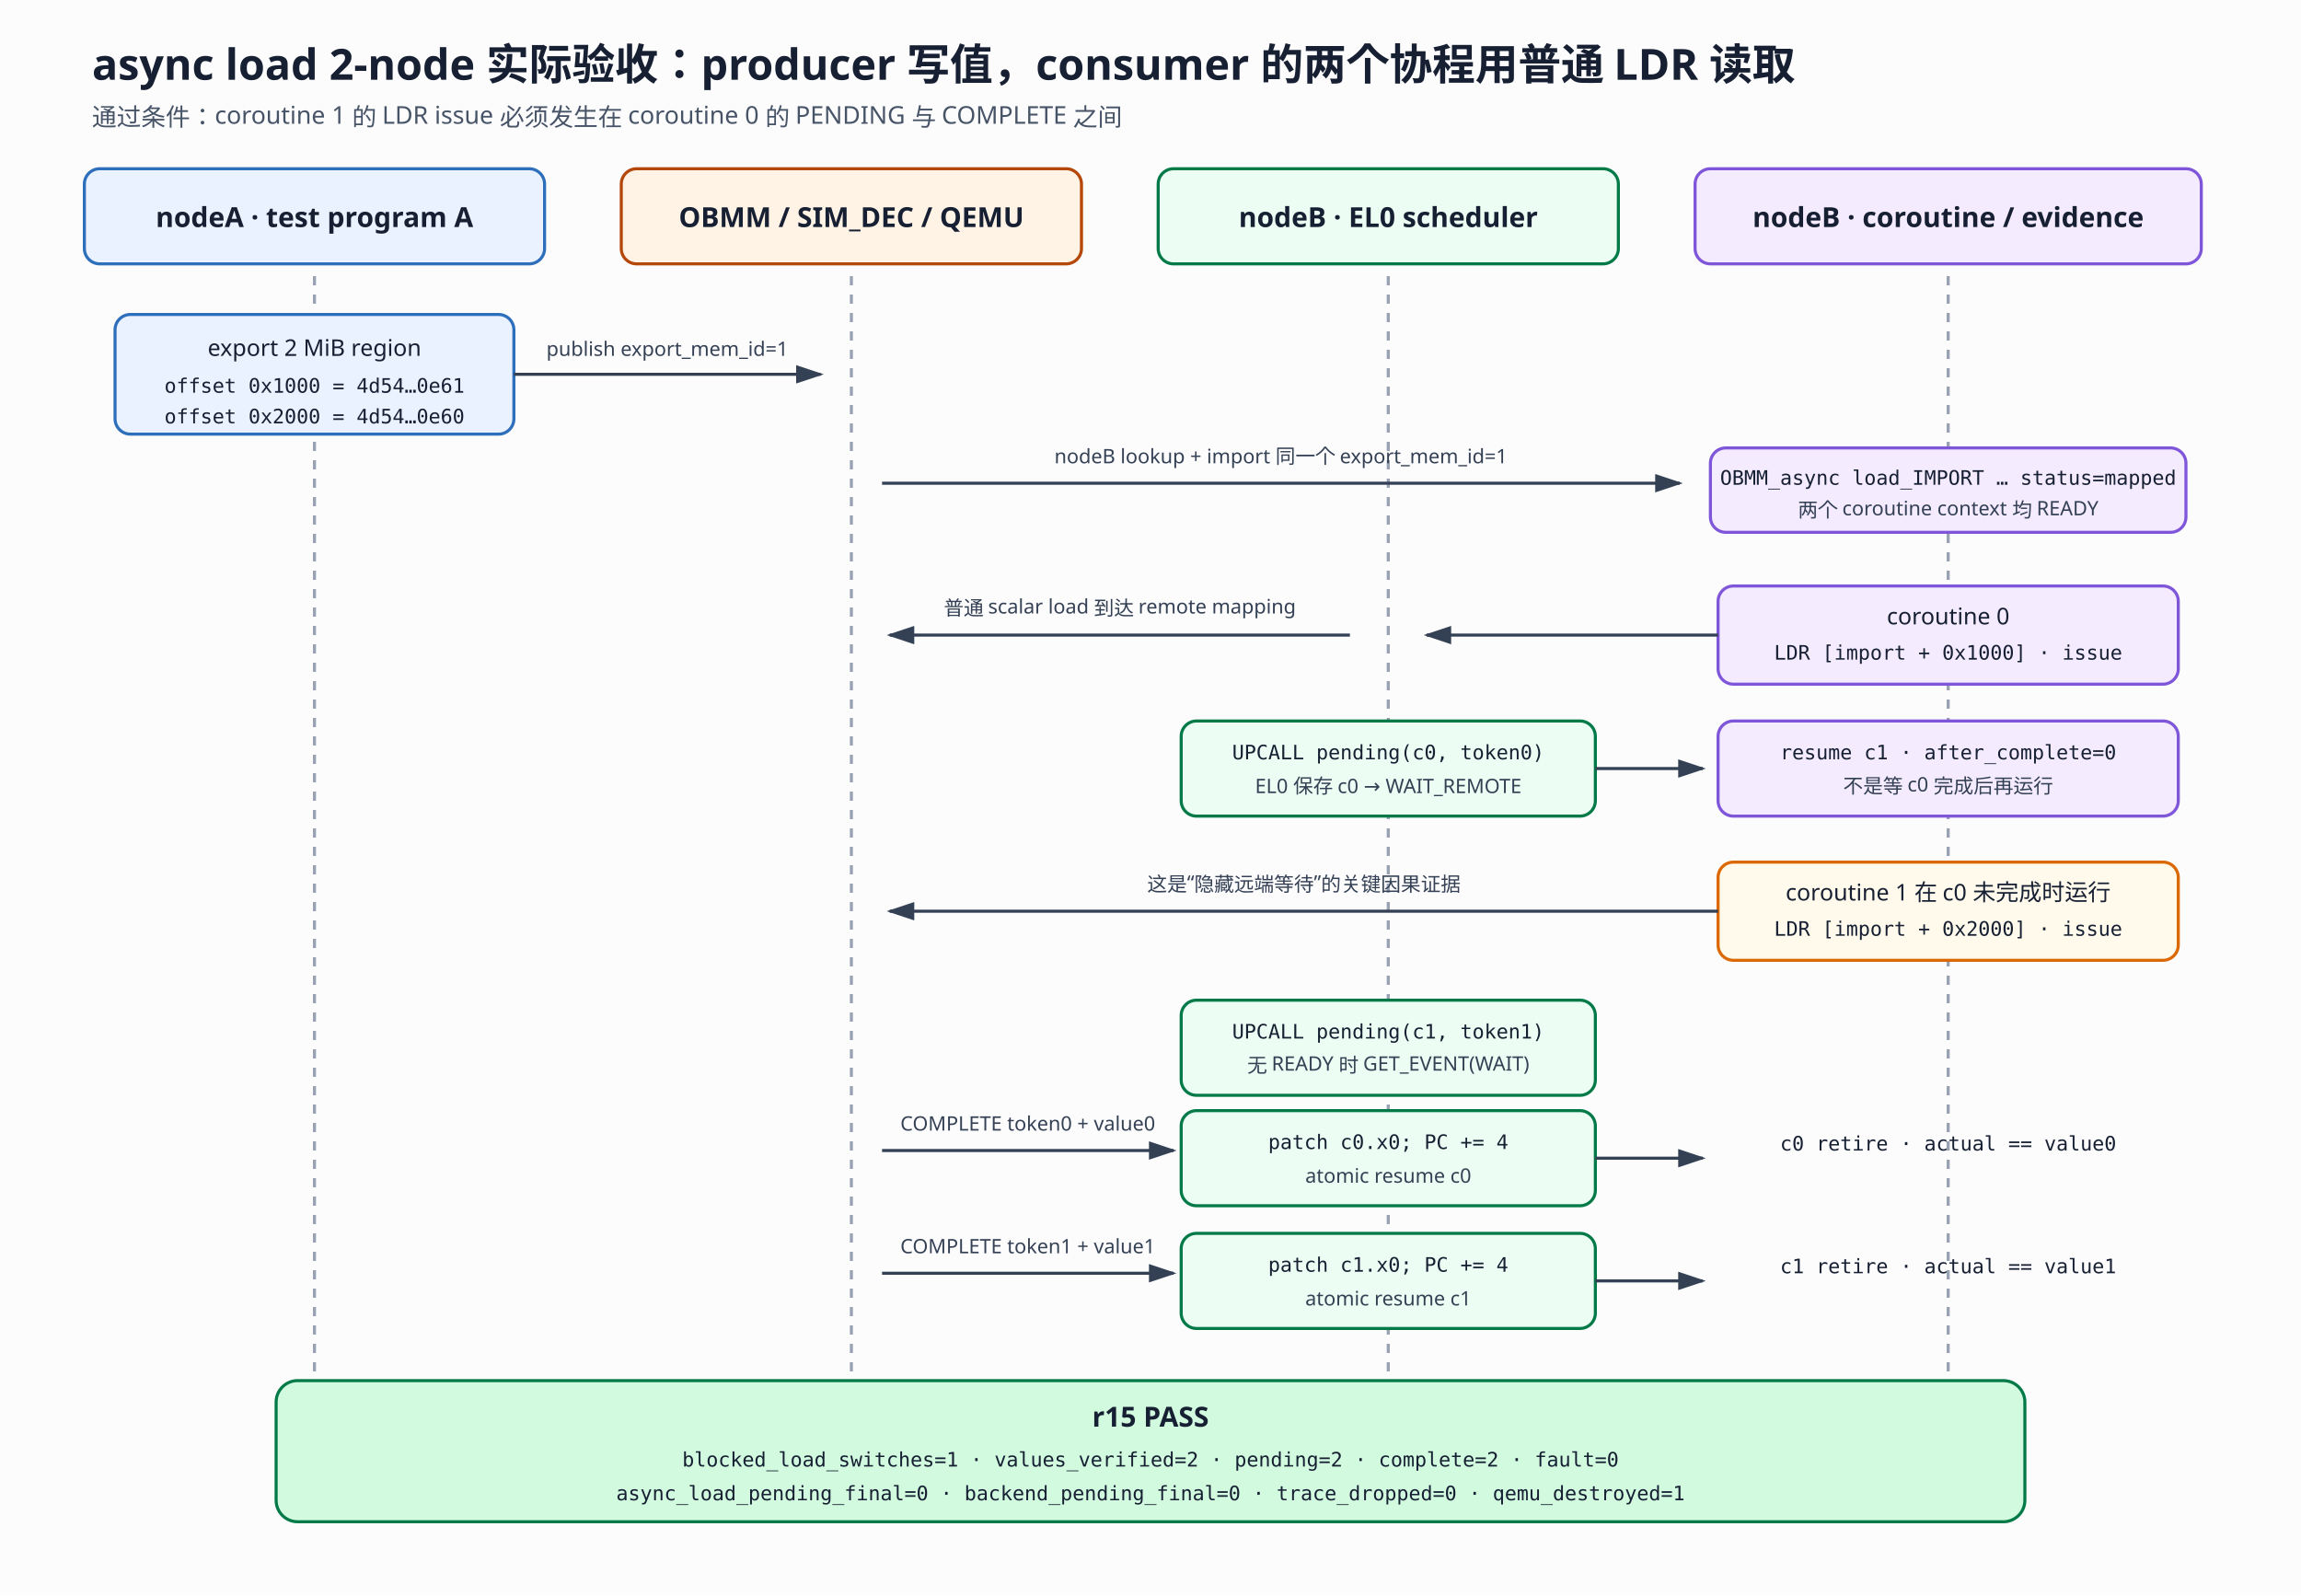
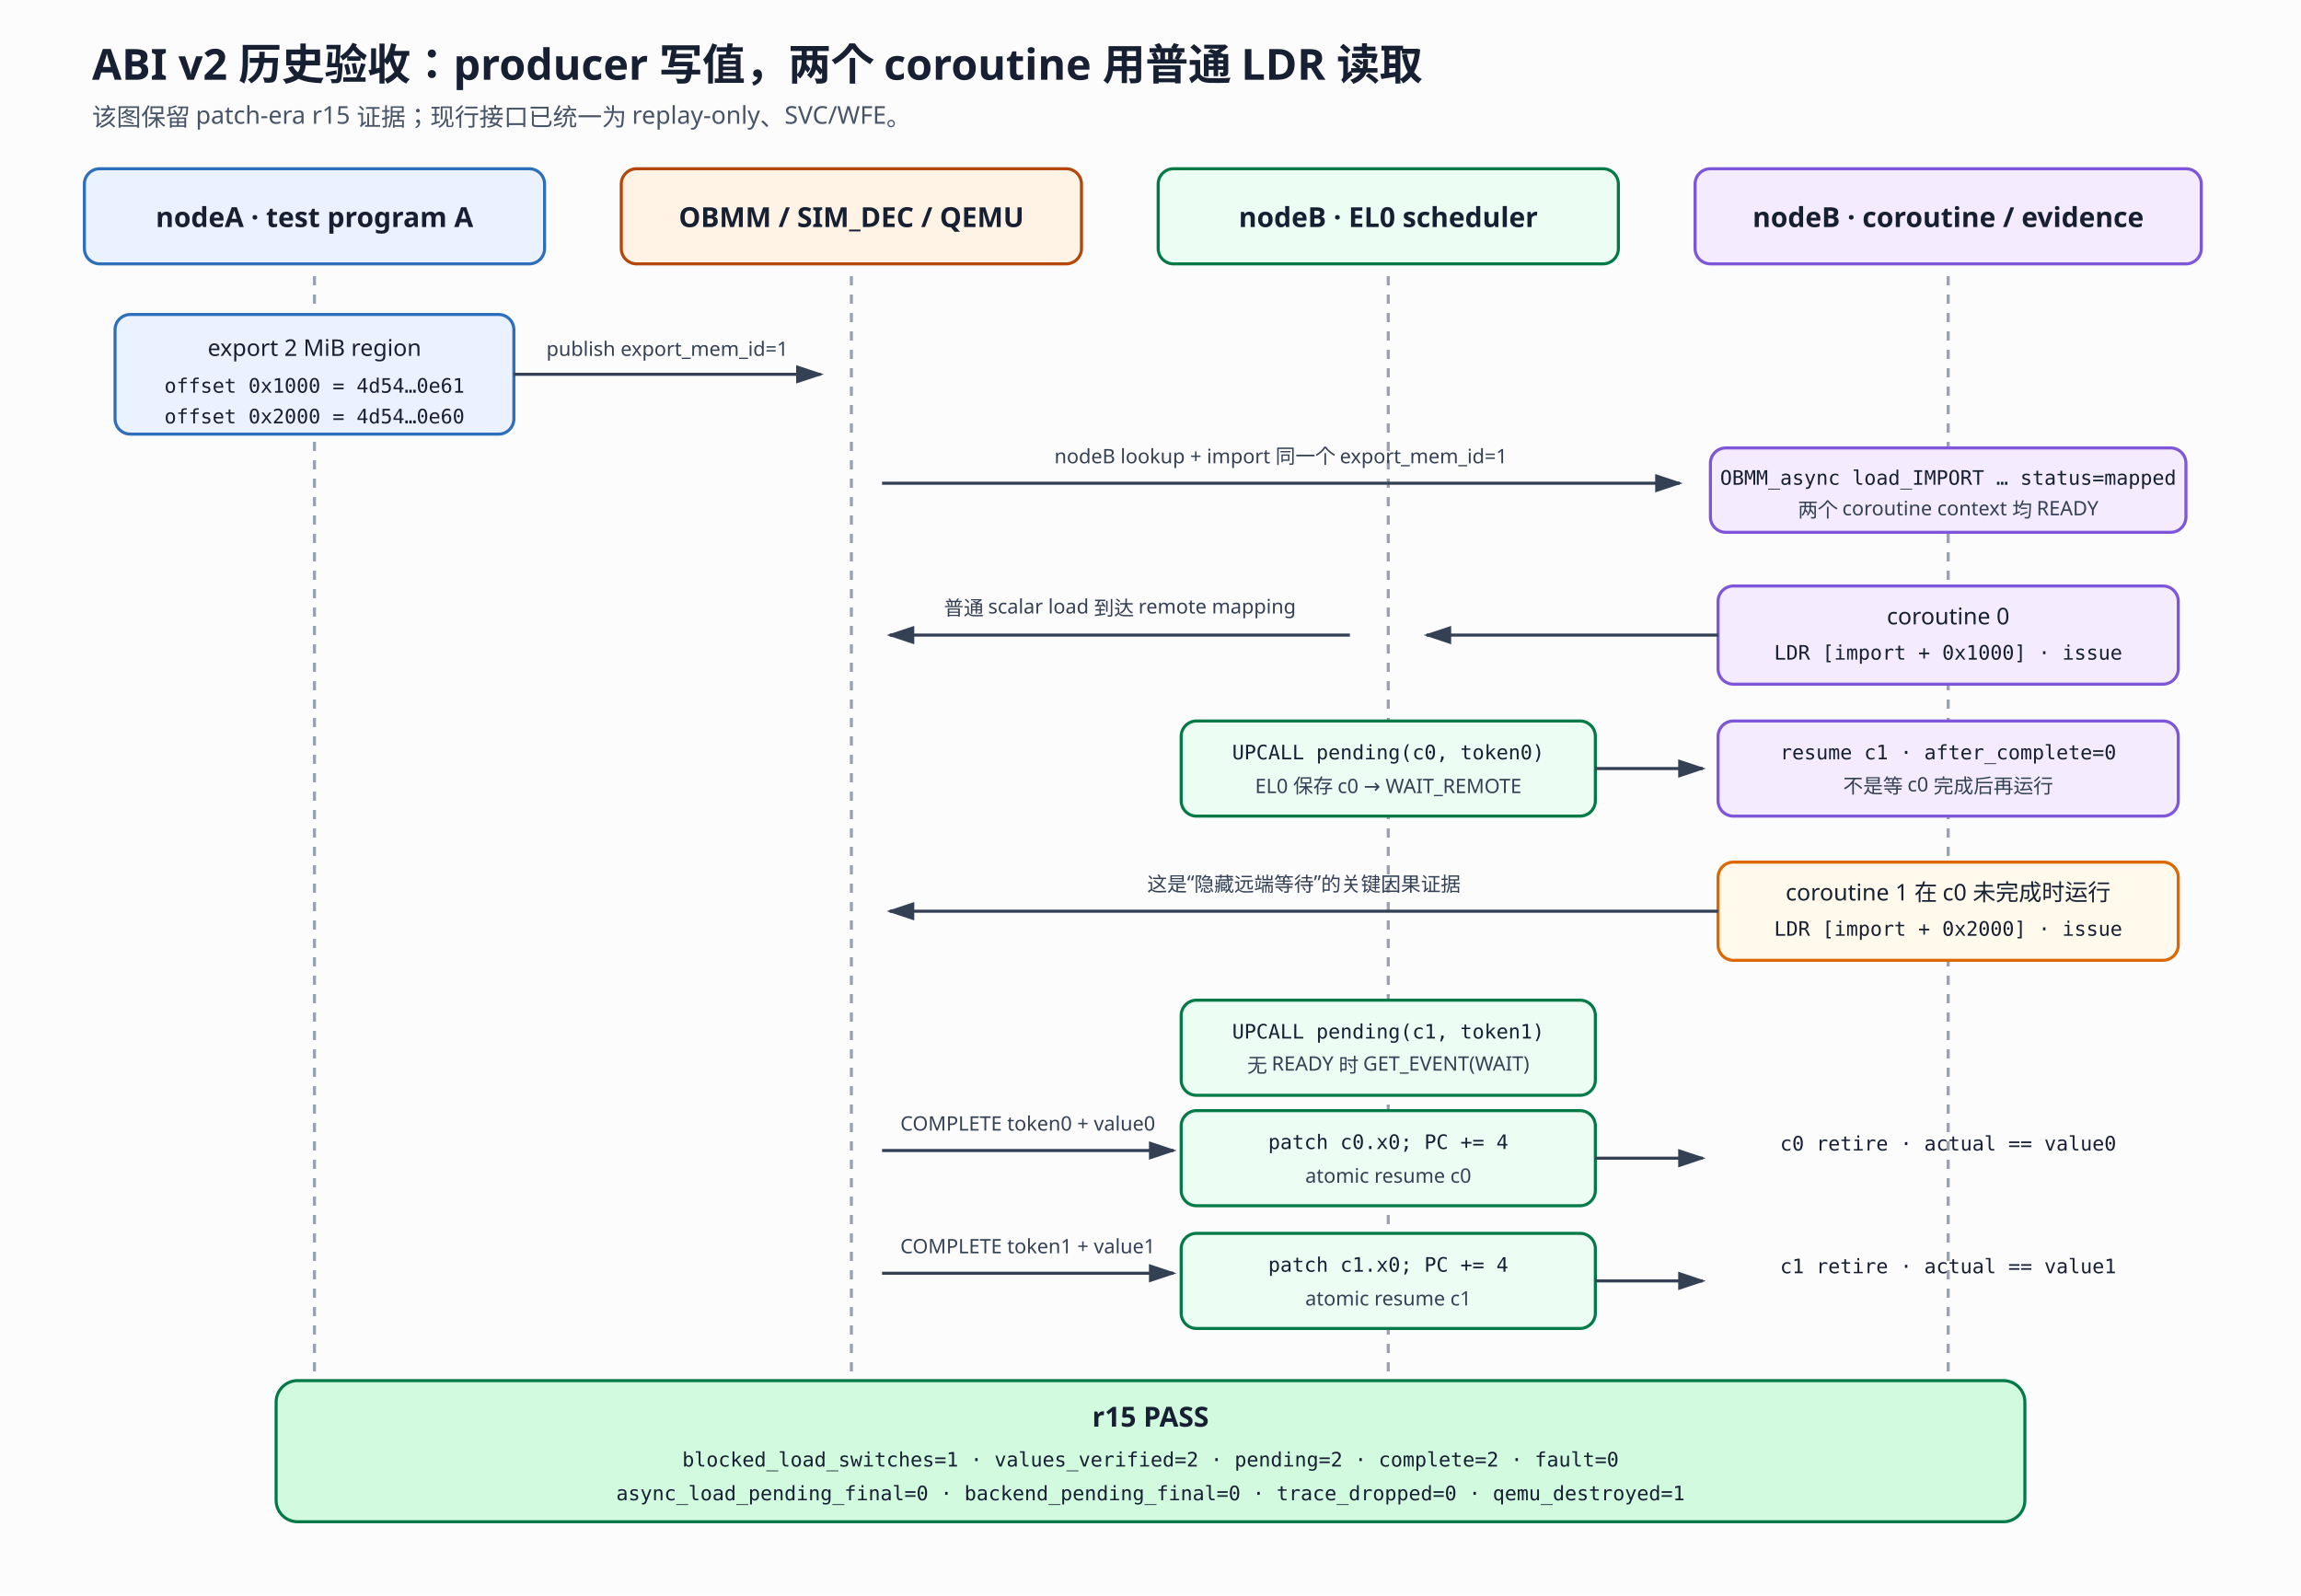
<svg xmlns="http://www.w3.org/2000/svg" width="1500" height="1040" viewBox="0 0 1500 1040" role="img" aria-labelledby="title desc">
  <defs>
    <marker id="arrow" markerWidth="10" markerHeight="10" refX="8" refY="3" orient="auto" markerUnits="strokeWidth">
      <path d="M0,0 L0,6 L9,3 z" fill="#344054" />
    </marker>
    <style>
      .title { font: 700 28px system-ui, sans-serif; fill: #172033; }
      .subtitle { font: 16px system-ui, sans-serif; fill: #475467; }
      .lane-title { font: 700 18px system-ui, sans-serif; fill: #172033; }
      .label { font: 15px system-ui, sans-serif; fill: #172033; }
      .small { font: 13px system-ui, sans-serif; fill: #344054; }
      .mono { font: 13px ui-monospace, SFMono-Regular, Menlo, monospace; fill: #172033; }
      .line { stroke: #98A2B3; stroke-width: 2; stroke-dasharray: 6 6; }
      .arrow { stroke: #344054; stroke-width: 2; fill: none; marker-end: url(#arrow); }
      .local { fill: #EAF2FF; stroke: #2E6FBB; stroke-width: 2; }
      .remote { fill: #FFF3E6; stroke: #B54708; stroke-width: 2; }
      .sched { fill: #ECFDF3; stroke: #027A48; stroke-width: 2; }
      .proof { fill: #F4EBFF; stroke: #7F56D9; stroke-width: 2; }
      .pass { fill: #D1FADF; stroke: #027A48; stroke-width: 2; }
      .callout { fill: #FFFAEB; stroke: #DC6803; stroke-width: 2; }
    </style>
  </defs>
  <rect x="0" y="0" width="1500" height="1040" fill="#FCFCFD" />
-   <text x="60" y="52" class="title">async load 2-node 实际验收：producer 写值，consumer 的两个协程用普通 LDR 读取</text>
-   <text x="60" y="82" class="subtitle">通过条件：coroutine 1 的 LDR issue 必须发生在 coroutine 0 的 PENDING 与 COMPLETE 之间</text>
+   <text x="60" y="52" class="title">ABI v2 历史验收：producer 写值，两个 coroutine 用普通 LDR 读取</text>
+   <text x="60" y="82" class="subtitle">该图保留 patch-era r15 证据；现行接口已统一为 replay-only、SVC/WFE。</text>
  <rect x="55" y="110" width="300" height="62" rx="10" class="local" />
  <rect x="405" y="110" width="300" height="62" rx="10" class="remote" />
  <rect x="755" y="110" width="300" height="62" rx="10" class="sched" />
  <rect x="1105" y="110" width="330" height="62" rx="10" class="proof" />
  <text x="205" y="148" text-anchor="middle" class="lane-title">nodeA · test program A</text>
  <text x="555" y="148" text-anchor="middle" class="lane-title">OBMM / SIM_DEC / QEMU</text>
  <text x="905" y="148" text-anchor="middle" class="lane-title">nodeB · EL0 scheduler</text>
  <text x="1270" y="148" text-anchor="middle" class="lane-title">nodeB · coroutine / evidence</text>
  <line x1="205" y1="180" x2="205" y2="950" class="line" />
  <line x1="555" y1="180" x2="555" y2="950" class="line" />
  <line x1="905" y1="180" x2="905" y2="950" class="line" />
  <line x1="1270" y1="180" x2="1270" y2="950" class="line" />
  <rect x="75" y="205" width="260" height="78" rx="10" class="local" />
  <text x="205" y="232" text-anchor="middle" class="label">export 2 MiB region</text>
  <text x="205" y="256" text-anchor="middle" class="mono">offset 0x1000 = 4d54…0e61</text>
  <text x="205" y="276" text-anchor="middle" class="mono">offset 0x2000 = 4d54…0e60</text>
  <path d="M335 244 H535" class="arrow" />
  <text x="435" y="232" text-anchor="middle" class="small">publish export_mem_id=1</text>
  <path d="M575 315 H1095" class="arrow" />
  <text x="835" y="302" text-anchor="middle" class="small">nodeB lookup + import 同一个 export_mem_id=1</text>
  <rect x="1115" y="292" width="310" height="55" rx="10" class="proof" />
  <text x="1270" y="316" text-anchor="middle" class="mono">OBMM_async load_IMPORT … status=mapped</text>
  <text x="1270" y="337" text-anchor="middle" class="small">两个 coroutine context 均 READY</text>
  <rect x="1120" y="382" width="300" height="64" rx="10" class="proof" />
  <text x="1270" y="407" text-anchor="middle" class="label">coroutine 0</text>
  <text x="1270" y="430" text-anchor="middle" class="mono">LDR [import + 0x1000] · issue</text>
  <path d="M1120 414 H930" class="arrow" />
  <path d="M880 414 H580" class="arrow" />
  <text x="730" y="401" text-anchor="middle" class="small">普通 scalar load 到达 remote mapping</text>
  <rect x="770" y="470" width="270" height="62" rx="10" class="sched" />
  <text x="905" y="495" text-anchor="middle" class="mono">UPCALL pending(c0, token0)</text>
  <text x="905" y="517" text-anchor="middle" class="small">EL0 保存 c0 → WAIT_REMOTE</text>
  <path d="M1040 501 H1110" class="arrow" />
  <rect x="1120" y="470" width="300" height="62" rx="10" class="proof" />
  <text x="1270" y="495" text-anchor="middle" class="mono">resume c1 · after_complete=0</text>
  <text x="1270" y="517" text-anchor="middle" class="small">不是等 c0 完成后再运行</text>
  <rect x="1120" y="562" width="300" height="64" rx="10" class="callout" />
  <text x="1270" y="587" text-anchor="middle" class="label">coroutine 1 在 c0 未完成时运行</text>
  <text x="1270" y="610" text-anchor="middle" class="mono">LDR [import + 0x2000] · issue</text>
  <path d="M1120 594 H580" class="arrow" />
  <text x="850" y="581" text-anchor="middle" class="small">这是“隐藏远端等待”的关键因果证据</text>
  <rect x="770" y="652" width="270" height="62" rx="10" class="sched" />
  <text x="905" y="677" text-anchor="middle" class="mono">UPCALL pending(c1, token1)</text>
  <text x="905" y="699" text-anchor="middle" class="small">无 READY 时 GET_EVENT(WAIT)</text>
  <path d="M575 750 H765" class="arrow" />
  <text x="670" y="737" text-anchor="middle" class="small">COMPLETE token0 + value0</text>
  <rect x="770" y="724" width="270" height="62" rx="10" class="sched" />
  <text x="905" y="749" text-anchor="middle" class="mono">patch c0.x0; PC += 4</text>
  <text x="905" y="771" text-anchor="middle" class="small">atomic resume c0</text>
  <path d="M1040 755 H1110" class="arrow" />
  <text x="1270" y="750" text-anchor="middle" class="mono">c0 retire · actual == value0</text>
  <path d="M575 830 H765" class="arrow" />
  <text x="670" y="817" text-anchor="middle" class="small">COMPLETE token1 + value1</text>
  <rect x="770" y="804" width="270" height="62" rx="10" class="sched" />
  <text x="905" y="829" text-anchor="middle" class="mono">patch c1.x0; PC += 4</text>
  <text x="905" y="851" text-anchor="middle" class="small">atomic resume c1</text>
  <path d="M1040 835 H1110" class="arrow" />
  <text x="1270" y="830" text-anchor="middle" class="mono">c1 retire · actual == value1</text>
  <rect x="180" y="900" width="1140" height="92" rx="14" class="pass" />
  <text x="750" y="930" text-anchor="middle" class="lane-title">r15 PASS</text>
  <text x="750" y="956" text-anchor="middle" class="mono">blocked_load_switches=1 · values_verified=2 · pending=2 · complete=2 · fault=0</text>
  <text x="750" y="978" text-anchor="middle" class="mono">async_load_pending_final=0 · backend_pending_final=0 · trace_dropped=0 · qemu_destroyed=1</text>
</svg>
